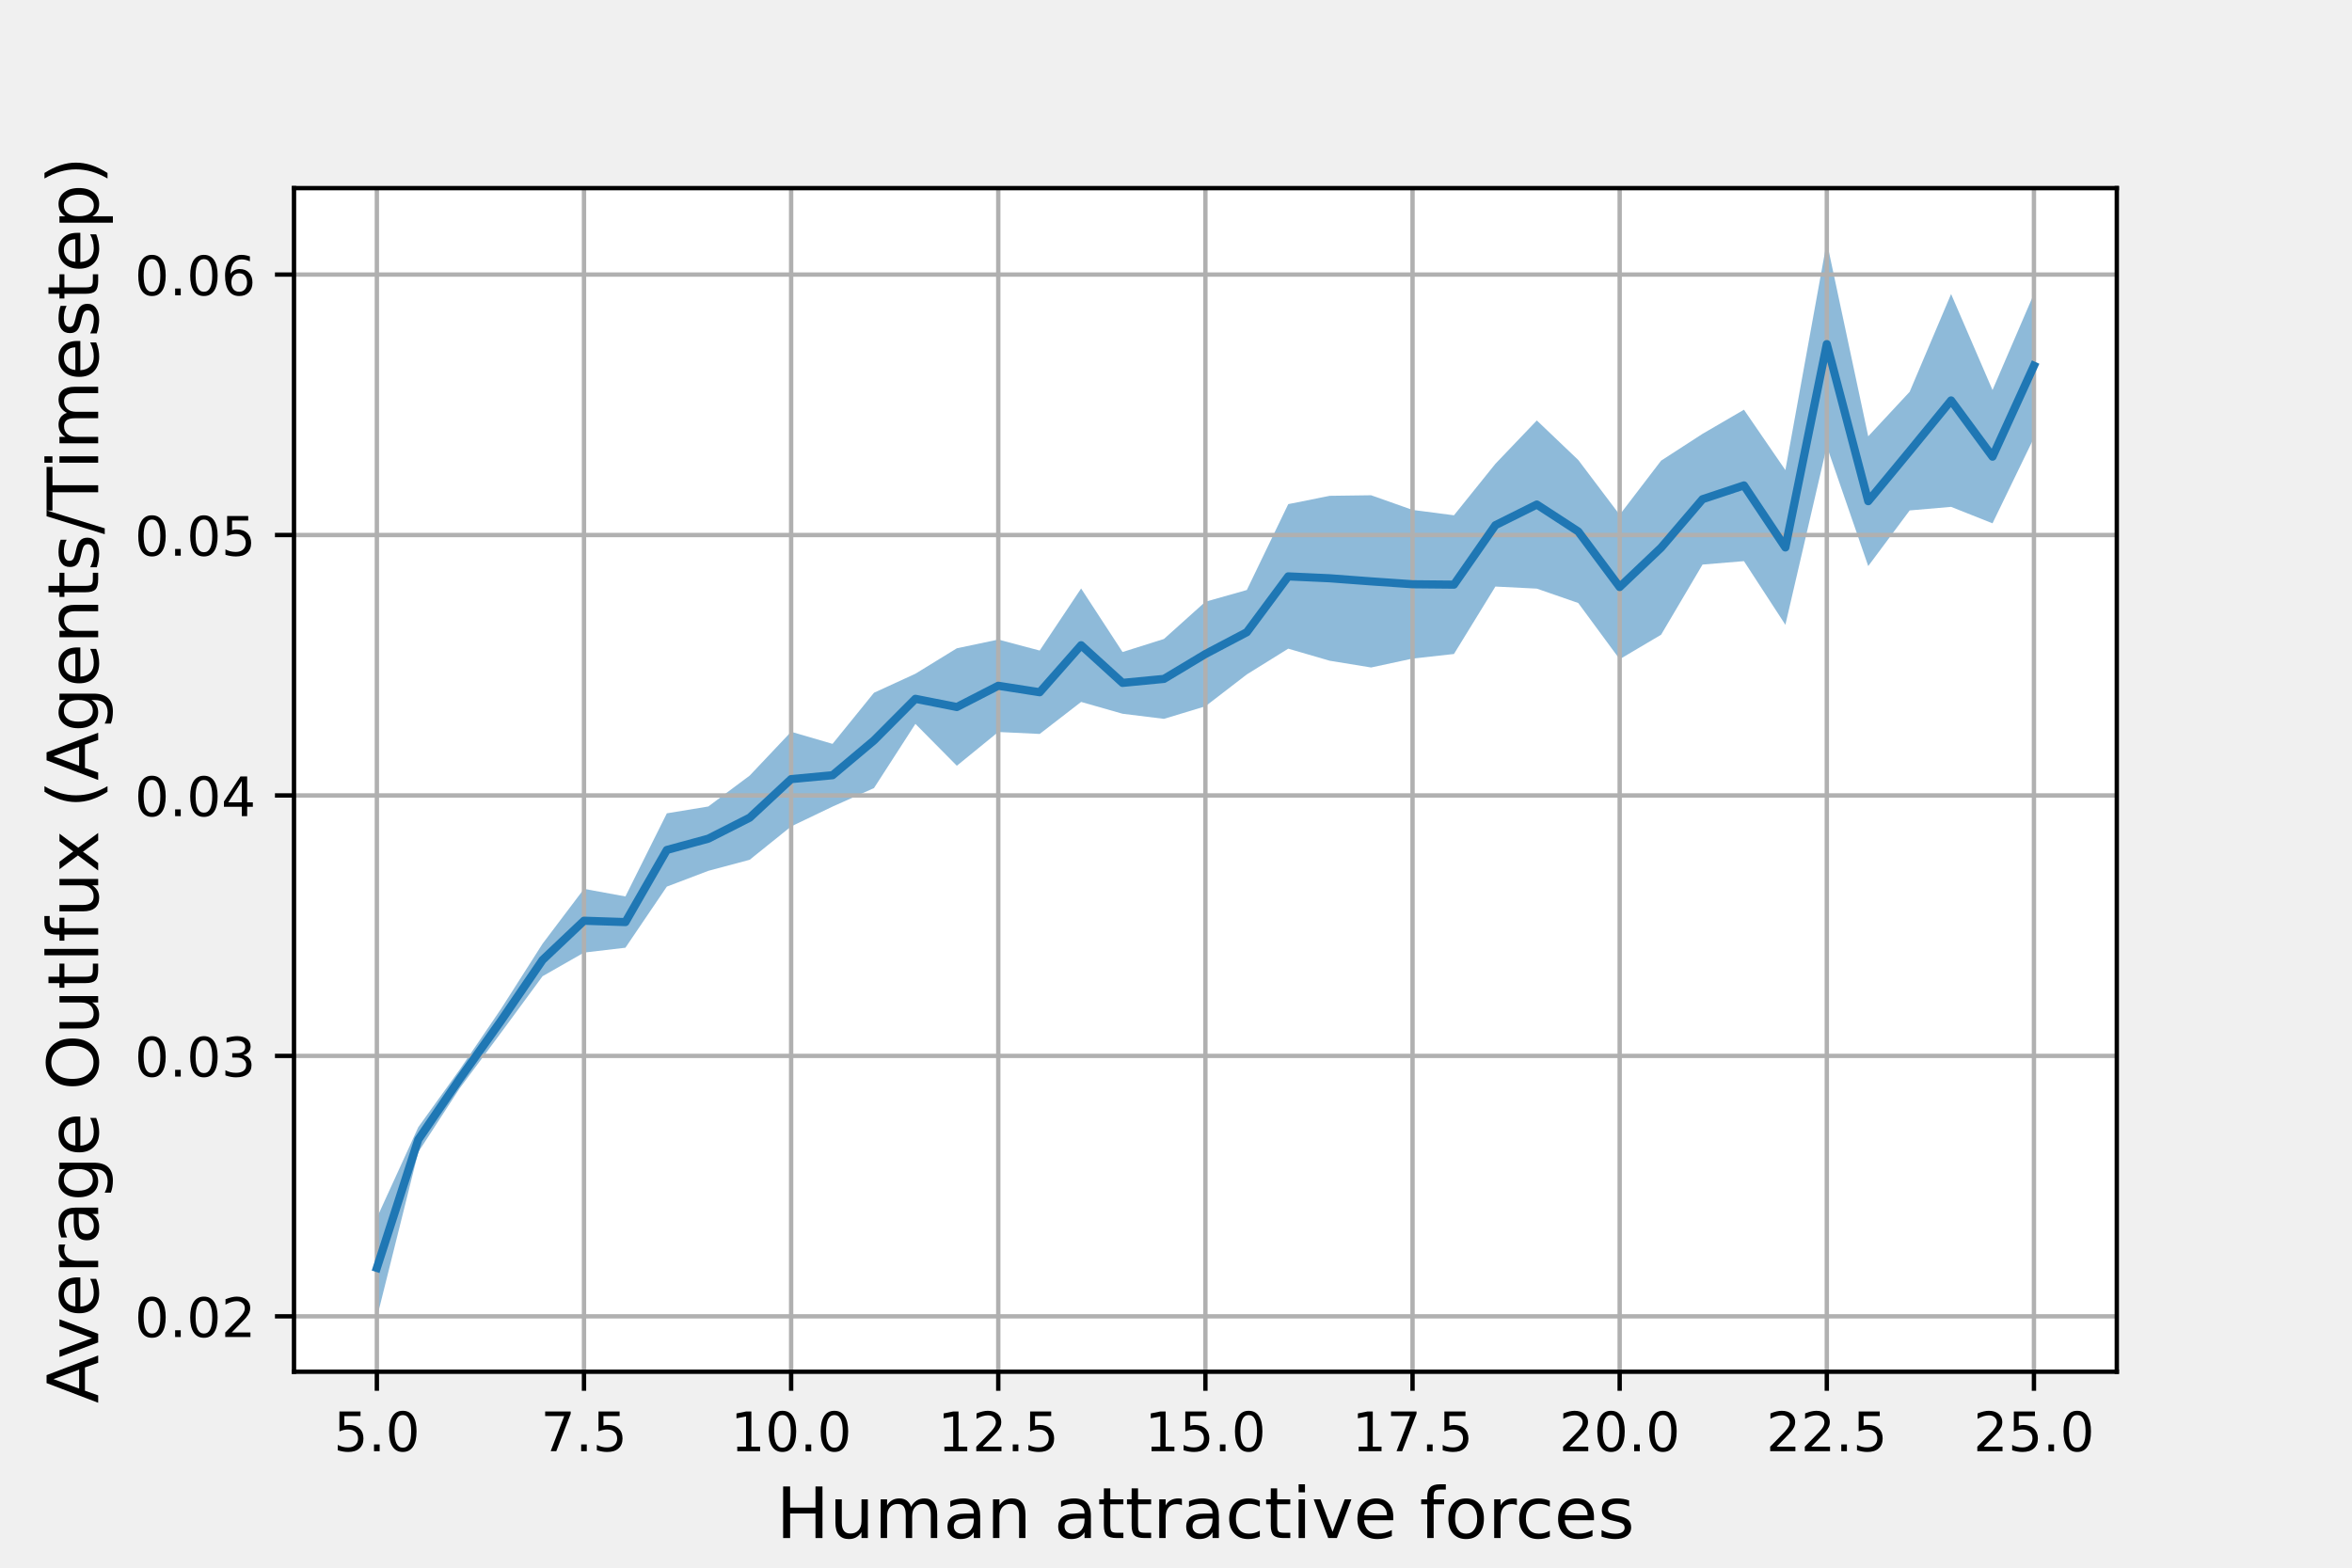
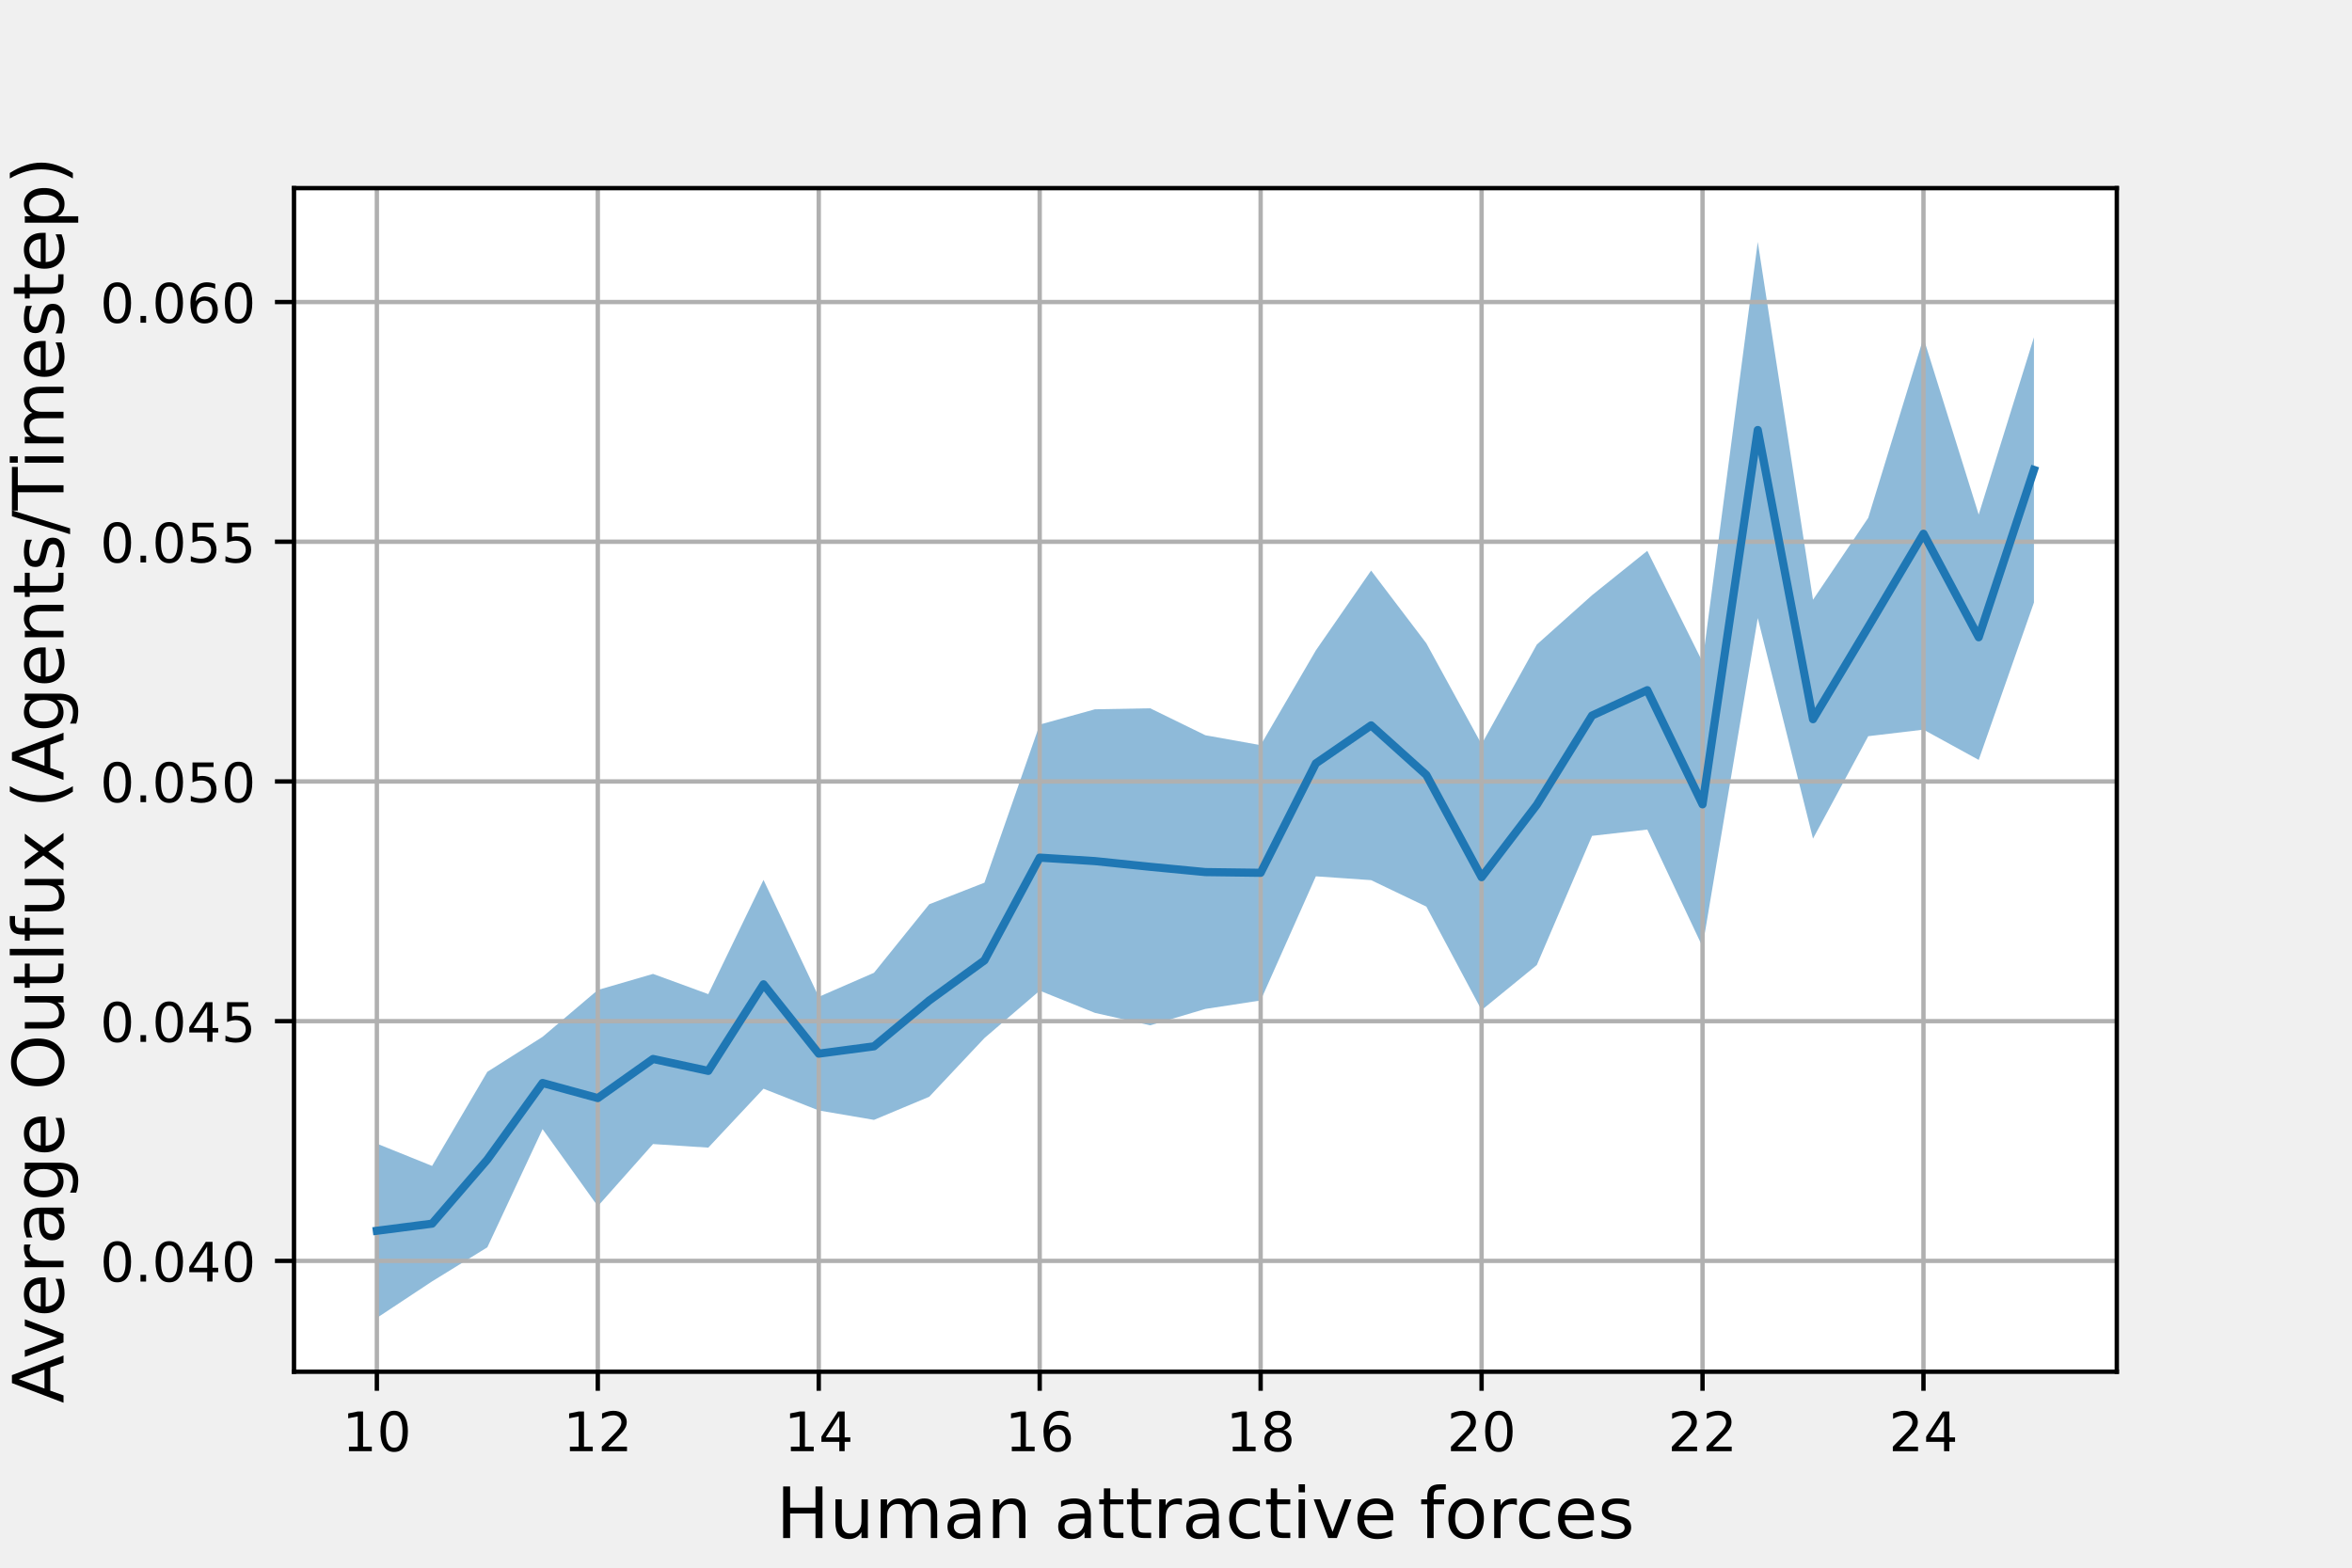
<svg xmlns="http://www.w3.org/2000/svg" xmlns:xlink="http://www.w3.org/1999/xlink" height="288pt" version="1.1" viewBox="0 0 432 288" width="432pt">
  <defs>
    <style type="text/css">*{stroke-linecap:butt;stroke-linejoin:round;}</style>
  </defs>
  <g id="figure_1">
    <g id="patch_1">
      <path d="M 0 288  L 432 288  L 432 0  L 0 0  z " style="fill:none;" />
    </g>
    <g id="axes_1">
      <g id="patch_2">
        <path d="M 54 252  L 388.8 252  L 388.8 34.56  L 54 34.56  z " style="fill:#ffffff;" />
      </g>
      <g id="PolyCollection_1">
-         <path clip-path="url(#p9056b96a3d)" d="M 69.218 223.74  L 69.218 242.116  L 76.827 211.644  L 84.436 199.929  L 92.045 189.692  L 99.655 179.342  L 107.264 174.999  L 114.873 174.107  L 122.482 162.879  L 130.091 159.985  L 137.7 157.948  L 145.309 151.826  L 152.918 148.179  L 160.527 144.78  L 168.136 132.985  L 175.745 140.677  L 183.355 134.473  L 190.964 134.833  L 198.573 128.952  L 206.182 131.122  L 213.791 132.061  L 221.4 129.754  L 229.009 123.896  L 236.618 119.167  L 244.227 121.383  L 251.836 122.625  L 259.445 120.988  L 267.055 120.144  L 274.664 107.756  L 282.273 108.137  L 289.882 110.777  L 297.491 121.107  L 305.1 116.607  L 312.709 103.717  L 320.318 103.087  L 327.927 114.783  L 335.536 81.983  L 343.145 103.993  L 350.755 93.771  L 358.364 93.116  L 365.973 96.138  L 373.582 80.43  L 373.582 53.965  L 373.582 53.965  L 365.973 71.654  L 358.364 54.017  L 350.755 71.977  L 343.145 80.155  L 335.536 44.444  L 327.927 86.361  L 320.318 75.27  L 312.709 79.699  L 305.1 84.625  L 297.491 94.576  L 289.882 84.5  L 282.273 77.241  L 274.664 85.206  L 267.055 94.665  L 259.445 93.676  L 251.836 90.984  L 244.227 91.087  L 236.618 92.612  L 229.009 108.39  L 221.4 110.544  L 213.791 117.382  L 206.182 119.782  L 198.573 108.113  L 190.964 119.511  L 183.355 117.493  L 175.745 119.097  L 168.136 123.773  L 160.527 127.266  L 152.918 136.656  L 145.309 134.432  L 137.7 142.482  L 130.091 148.162  L 122.482 149.416  L 114.873 164.685  L 107.264 163.295  L 99.655 173.369  L 92.045 185.308  L 84.436 196.495  L 76.827 207.071  L 69.218 223.74  z " style="fill:#1f77b4;fill-opacity:0.5;" />
+         <path clip-path="url(#p7b23c27301)" d="M 69.218 210.097  L 69.218 242.116  L 79.364 235.403  L 89.509 229.147  L 99.655 207.433  L 109.8 221.593  L 119.945 210.172  L 130.091 210.835  L 140.236 200.01  L 150.382 204.004  L 160.527 205.733  L 170.673 201.486  L 180.818 190.703  L 190.964 181.996  L 201.109 186.077  L 211.255 188.362  L 221.4 185.349  L 231.545 183.795  L 241.691 160.991  L 251.836 161.693  L 261.982 166.553  L 272.127 185.568  L 282.273 177.285  L 292.418 153.557  L 302.564 152.396  L 312.709 173.928  L 322.855 113.548  L 333 154.065  L 343.145 135.247  L 353.291 134.041  L 363.436 139.605  L 373.582 110.688  L 373.582 61.972  L 373.582 61.972  L 363.436 94.533  L 353.291 62.067  L 343.145 95.127  L 333 110.182  L 322.855 44.444  L 312.709 121.606  L 302.564 101.19  L 292.418 109.342  L 282.273 118.41  L 272.127 136.73  L 261.982 118.181  L 251.836 104.818  L 241.691 119.48  L 231.545 136.892  L 221.4 135.073  L 211.255 130.117  L 201.109 130.307  L 190.964 133.113  L 180.818 162.157  L 170.673 166.124  L 160.527 178.71  L 150.382 183.13  L 140.236 161.648  L 130.091 182.631  L 119.945 178.915  L 109.8 181.868  L 99.655 190.476  L 89.509 196.906  L 79.364 214.191  L 69.218 210.097  z " style="fill:#1f77b4;fill-opacity:0.5;" />
      </g>
      <g id="matplotlib.axis_1">
        <g id="xtick_1">
          <g id="line2d_1">
-             <path clip-path="url(#p9056b96a3d)" d="M 69.218 252  L 69.218 34.56  " style="fill:none;stroke:#b0b0b0;stroke-linecap:square;stroke-width:0.8;" />
+             <path clip-path="url(#p7b23c27301)" d="M 69.218 252  L 69.218 34.56  " style="fill:none;stroke:#b0b0b0;stroke-linecap:square;stroke-width:0.8;" />
          </g>
          <g id="line2d_2">
            <defs>
-               <path d="M 0 0  L 0 3.5  " id="m0b7653d4a2" style="stroke:#000000;stroke-width:0.8;" />
+               <path d="M 0 0  L 0 3.5  " id="m0fc2945476" style="stroke:#000000;stroke-width:0.8;" />
            </defs>
            <g>
-               <use style="stroke:#000000;stroke-width:0.8;" x="69.218" xlink:href="#m0b7653d4a2" y="252" />
+               <use style="stroke:#000000;stroke-width:0.8;" x="69.218" xlink:href="#m0fc2945476" y="252" />
            </g>
          </g>
          <g id="text_1">
-             <g transform="translate(61.26662 266.5984)scale(0.1 -0.1)">
-               <defs>
-                 <path d="M 691 4666  L 3169 4666  L 3169 4134  L 1269 4134  L 1269 2991  Q 1406 3038 1543 3061  Q 1681 3084 1819 3084  Q 2600 3084 3056 2656  Q 3513 2228 3513 1497  Q 3513 744 3044 326  Q 2575 -91 1722 -91  Q 1428 -91 1123 -41  Q 819 9 494 109  L 494 744  Q 775 591 1075 516  Q 1375 441 1709 441  Q 2250 441 2565 725  Q 2881 1009 2881 1497  Q 2881 1984 2565 2268  Q 2250 2553 1709 2553  Q 1456 2553 1204 2497  Q 953 2441 691 2322  L 691 4666  z " id="DejaVuSans-35" transform="scale(0.015625)" />
-                 <path d="M 684 794  L 1344 794  L 1344 0  L 684 0  L 684 794  z " id="DejaVuSans-2e" transform="scale(0.015625)" />
+             <g transform="translate(62.85568 266.5984)scale(0.1 -0.1)">
+               <defs>
+                 <path d="M 794 531  L 1825 531  L 1825 4091  L 703 3866  L 703 4441  L 1819 4666  L 2450 4666  L 2450 531  L 3481 531  L 3481 0  L 794 0  L 794 531  z " id="DejaVuSans-31" transform="scale(0.015625)" />
                <path d="M 2034 4250  Q 1547 4250 1301 3770  Q 1056 3291 1056 2328  Q 1056 1369 1301 889  Q 1547 409 2034 409  Q 2525 409 2770 889  Q 3016 1369 3016 2328  Q 3016 3291 2770 3770  Q 2525 4250 2034 4250  z M 2034 4750  Q 2819 4750 3233 4129  Q 3647 3509 3647 2328  Q 3647 1150 3233 529  Q 2819 -91 2034 -91  Q 1250 -91 836 529  Q 422 1150 422 2328  Q 422 3509 836 4129  Q 1250 4750 2034 4750  z " id="DejaVuSans-30" transform="scale(0.015625)" />
              </defs>
-               <use xlink:href="#DejaVuSans-35" />
-               <use x="63.623" xlink:href="#DejaVuSans-2e" />
-               <use x="95.41" xlink:href="#DejaVuSans-30" />
+               <use xlink:href="#DejaVuSans-31" />
+               <use x="63.623" xlink:href="#DejaVuSans-30" />
            </g>
          </g>
        </g>
        <g id="xtick_2">
          <g id="line2d_3">
-             <path clip-path="url(#p9056b96a3d)" d="M 107.264 252  L 107.264 34.56  " style="fill:none;stroke:#b0b0b0;stroke-linecap:square;stroke-width:0.8;" />
+             <path clip-path="url(#p7b23c27301)" d="M 109.8 252  L 109.8 34.56  " style="fill:none;stroke:#b0b0b0;stroke-linecap:square;stroke-width:0.8;" />
          </g>
          <g id="line2d_4">
            <g>
-               <use style="stroke:#000000;stroke-width:0.8;" x="107.264" xlink:href="#m0b7653d4a2" y="252" />
+               <use style="stroke:#000000;stroke-width:0.8;" x="109.8" xlink:href="#m0fc2945476" y="252" />
            </g>
          </g>
          <g id="text_2">
-             <g transform="translate(99.31207 266.5984)scale(0.1 -0.1)">
-               <defs>
-                 <path d="M 525 4666  L 3525 4666  L 3525 4397  L 1831 0  L 1172 0  L 2766 4134  L 525 4134  L 525 4666  z " id="DejaVuSans-37" transform="scale(0.015625)" />
-               </defs>
-               <use xlink:href="#DejaVuSans-37" />
-               <use x="63.623" xlink:href="#DejaVuSans-2e" />
-               <use x="95.41" xlink:href="#DejaVuSans-35" />
+             <g transform="translate(103.4375 266.5984)scale(0.1 -0.1)">
+               <defs>
+                 <path d="M 1228 531  L 3431 531  L 3431 0  L 469 0  L 469 531  Q 828 903 1448 1529  Q 2069 2156 2228 2338  Q 2531 2678 2651 2914  Q 2772 3150 2772 3378  Q 2772 3750 2511 3984  Q 2250 4219 1831 4219  Q 1534 4219 1204 4116  Q 875 4013 500 3803  L 500 4441  Q 881 4594 1212 4672  Q 1544 4750 1819 4750  Q 2544 4750 2975 4387  Q 3406 4025 3406 3419  Q 3406 3131 3298 2873  Q 3191 2616 2906 2266  Q 2828 2175 2409 1742  Q 1991 1309 1228 531  z " id="DejaVuSans-32" transform="scale(0.015625)" />
+               </defs>
+               <use xlink:href="#DejaVuSans-31" />
+               <use x="63.623" xlink:href="#DejaVuSans-32" />
            </g>
          </g>
        </g>
        <g id="xtick_3">
          <g id="line2d_5">
-             <path clip-path="url(#p9056b96a3d)" d="M 145.309 252  L 145.309 34.56  " style="fill:none;stroke:#b0b0b0;stroke-linecap:square;stroke-width:0.8;" />
+             <path clip-path="url(#p7b23c27301)" d="M 150.382 252  L 150.382 34.56  " style="fill:none;stroke:#b0b0b0;stroke-linecap:square;stroke-width:0.8;" />
          </g>
          <g id="line2d_6">
            <g>
-               <use style="stroke:#000000;stroke-width:0.8;" x="145.309" xlink:href="#m0b7653d4a2" y="252" />
+               <use style="stroke:#000000;stroke-width:0.8;" x="150.382" xlink:href="#m0fc2945476" y="252" />
            </g>
          </g>
          <g id="text_3">
-             <g transform="translate(134.1763 266.5984)scale(0.1 -0.1)">
-               <defs>
-                 <path d="M 794 531  L 1825 531  L 1825 4091  L 703 3866  L 703 4441  L 1819 4666  L 2450 4666  L 2450 531  L 3481 531  L 3481 0  L 794 0  L 794 531  z " id="DejaVuSans-31" transform="scale(0.015625)" />
-               </defs>
-               <use xlink:href="#DejaVuSans-31" />
-               <use x="63.623" xlink:href="#DejaVuSans-30" />
-               <use x="127.246" xlink:href="#DejaVuSans-2e" />
-               <use x="159.033" xlink:href="#DejaVuSans-30" />
+             <g transform="translate(144.0193 266.5984)scale(0.1 -0.1)">
+               <defs>
+                 <path d="M 2419 4116  L 825 1625  L 2419 1625  L 2419 4116  z M 2253 4666  L 3047 4666  L 3047 1625  L 3713 1625  L 3713 1100  L 3047 1100  L 3047 0  L 2419 0  L 2419 1100  L 313 1100  L 313 1709  L 2253 4666  z " id="DejaVuSans-34" transform="scale(0.015625)" />
+               </defs>
+               <use xlink:href="#DejaVuSans-31" />
+               <use x="63.623" xlink:href="#DejaVuSans-34" />
            </g>
          </g>
        </g>
        <g id="xtick_4">
          <g id="line2d_7">
-             <path clip-path="url(#p9056b96a3d)" d="M 183.355 252  L 183.355 34.56  " style="fill:none;stroke:#b0b0b0;stroke-linecap:square;stroke-width:0.8;" />
+             <path clip-path="url(#p7b23c27301)" d="M 190.964 252  L 190.964 34.56  " style="fill:none;stroke:#b0b0b0;stroke-linecap:square;stroke-width:0.8;" />
          </g>
          <g id="line2d_8">
            <g>
-               <use style="stroke:#000000;stroke-width:0.8;" x="183.355" xlink:href="#m0b7653d4a2" y="252" />
+               <use style="stroke:#000000;stroke-width:0.8;" x="190.964" xlink:href="#m0fc2945476" y="252" />
            </g>
          </g>
          <g id="text_4">
-             <g transform="translate(172.2217 266.5984)scale(0.1 -0.1)">
-               <defs>
-                 <path d="M 1228 531  L 3431 531  L 3431 0  L 469 0  L 469 531  Q 828 903 1448 1529  Q 2069 2156 2228 2338  Q 2531 2678 2651 2914  Q 2772 3150 2772 3378  Q 2772 3750 2511 3984  Q 2250 4219 1831 4219  Q 1534 4219 1204 4116  Q 875 4013 500 3803  L 500 4441  Q 881 4594 1212 4672  Q 1544 4750 1819 4750  Q 2544 4750 2975 4387  Q 3406 4025 3406 3419  Q 3406 3131 3298 2873  Q 3191 2616 2906 2266  Q 2828 2175 2409 1742  Q 1991 1309 1228 531  z " id="DejaVuSans-32" transform="scale(0.015625)" />
-               </defs>
-               <use xlink:href="#DejaVuSans-31" />
-               <use x="63.623" xlink:href="#DejaVuSans-32" />
-               <use x="127.246" xlink:href="#DejaVuSans-2e" />
-               <use x="159.033" xlink:href="#DejaVuSans-35" />
+             <g transform="translate(184.6011 266.5984)scale(0.1 -0.1)">
+               <defs>
+                 <path d="M 2113 2584  Q 1688 2584 1439 2293  Q 1191 2003 1191 1497  Q 1191 994 1439 701  Q 1688 409 2113 409  Q 2538 409 2786 701  Q 3034 994 3034 1497  Q 3034 2003 2786 2293  Q 2538 2584 2113 2584  z M 3366 4563  L 3366 3988  Q 3128 4100 2886 4159  Q 2644 4219 2406 4219  Q 1781 4219 1451 3797  Q 1122 3375 1075 2522  Q 1259 2794 1537 2939  Q 1816 3084 2150 3084  Q 2853 3084 3261 2657  Q 3669 2231 3669 1497  Q 3669 778 3244 343  Q 2819 -91 2113 -91  Q 1303 -91 875 529  Q 447 1150 447 2328  Q 447 3434 972 4092  Q 1497 4750 2381 4750  Q 2619 4750 2861 4703  Q 3103 4656 3366 4563  z " id="DejaVuSans-36" transform="scale(0.015625)" />
+               </defs>
+               <use xlink:href="#DejaVuSans-31" />
+               <use x="63.623" xlink:href="#DejaVuSans-36" />
            </g>
          </g>
        </g>
        <g id="xtick_5">
          <g id="line2d_9">
-             <path clip-path="url(#p9056b96a3d)" d="M 221.4 252  L 221.4 34.56  " style="fill:none;stroke:#b0b0b0;stroke-linecap:square;stroke-width:0.8;" />
+             <path clip-path="url(#p7b23c27301)" d="M 231.545 252  L 231.545 34.56  " style="fill:none;stroke:#b0b0b0;stroke-linecap:square;stroke-width:0.8;" />
          </g>
          <g id="line2d_10">
            <g>
-               <use style="stroke:#000000;stroke-width:0.8;" x="221.4" xlink:href="#m0b7653d4a2" y="252" />
+               <use style="stroke:#000000;stroke-width:0.8;" x="231.545" xlink:href="#m0fc2945476" y="252" />
            </g>
          </g>
          <g id="text_5">
-             <g transform="translate(210.2672 266.5984)scale(0.1 -0.1)">
-               <use xlink:href="#DejaVuSans-31" />
-               <use x="63.623" xlink:href="#DejaVuSans-35" />
-               <use x="127.246" xlink:href="#DejaVuSans-2e" />
-               <use x="159.033" xlink:href="#DejaVuSans-30" />
+             <g transform="translate(225.183 266.5984)scale(0.1 -0.1)">
+               <defs>
+                 <path d="M 2034 2216  Q 1584 2216 1326 1975  Q 1069 1734 1069 1313  Q 1069 891 1326 650  Q 1584 409 2034 409  Q 2484 409 2743 651  Q 3003 894 3003 1313  Q 3003 1734 2745 1975  Q 2488 2216 2034 2216  z M 1403 2484  Q 997 2584 770 2862  Q 544 3141 544 3541  Q 544 4100 942 4425  Q 1341 4750 2034 4750  Q 2731 4750 3128 4425  Q 3525 4100 3525 3541  Q 3525 3141 3298 2862  Q 3072 2584 2669 2484  Q 3125 2378 3379 2068  Q 3634 1759 3634 1313  Q 3634 634 3220 271  Q 2806 -91 2034 -91  Q 1263 -91 848 271  Q 434 634 434 1313  Q 434 1759 690 2068  Q 947 2378 1403 2484  z M 1172 3481  Q 1172 3119 1398 2916  Q 1625 2713 2034 2713  Q 2441 2713 2670 2916  Q 2900 3119 2900 3481  Q 2900 3844 2670 4047  Q 2441 4250 2034 4250  Q 1625 4250 1398 4047  Q 1172 3844 1172 3481  z " id="DejaVuSans-38" transform="scale(0.015625)" />
+               </defs>
+               <use xlink:href="#DejaVuSans-31" />
+               <use x="63.623" xlink:href="#DejaVuSans-38" />
            </g>
          </g>
        </g>
        <g id="xtick_6">
          <g id="line2d_11">
-             <path clip-path="url(#p9056b96a3d)" d="M 259.445 252  L 259.445 34.56  " style="fill:none;stroke:#b0b0b0;stroke-linecap:square;stroke-width:0.8;" />
+             <path clip-path="url(#p7b23c27301)" d="M 272.127 252  L 272.127 34.56  " style="fill:none;stroke:#b0b0b0;stroke-linecap:square;stroke-width:0.8;" />
          </g>
          <g id="line2d_12">
            <g>
-               <use style="stroke:#000000;stroke-width:0.8;" x="259.445" xlink:href="#m0b7653d4a2" y="252" />
+               <use style="stroke:#000000;stroke-width:0.8;" x="272.127" xlink:href="#m0fc2945476" y="252" />
            </g>
          </g>
          <g id="text_6">
-             <g transform="translate(248.3126 266.5984)scale(0.1 -0.1)">
-               <use xlink:href="#DejaVuSans-31" />
-               <use x="63.623" xlink:href="#DejaVuSans-37" />
-               <use x="127.246" xlink:href="#DejaVuSans-2e" />
-               <use x="159.033" xlink:href="#DejaVuSans-35" />
+             <g transform="translate(265.7648 266.5984)scale(0.1 -0.1)">
+               <use xlink:href="#DejaVuSans-32" />
+               <use x="63.623" xlink:href="#DejaVuSans-30" />
            </g>
          </g>
        </g>
        <g id="xtick_7">
          <g id="line2d_13">
-             <path clip-path="url(#p9056b96a3d)" d="M 297.491 252  L 297.491 34.56  " style="fill:none;stroke:#b0b0b0;stroke-linecap:square;stroke-width:0.8;" />
+             <path clip-path="url(#p7b23c27301)" d="M 312.709 252  L 312.709 34.56  " style="fill:none;stroke:#b0b0b0;stroke-linecap:square;stroke-width:0.8;" />
          </g>
          <g id="line2d_14">
            <g>
-               <use style="stroke:#000000;stroke-width:0.8;" x="297.491" xlink:href="#m0b7653d4a2" y="252" />
+               <use style="stroke:#000000;stroke-width:0.8;" x="312.709" xlink:href="#m0fc2945476" y="252" />
            </g>
          </g>
          <g id="text_7">
-             <g transform="translate(286.3581 266.5984)scale(0.1 -0.1)">
+             <g transform="translate(306.3466 266.5984)scale(0.1 -0.1)">
              <use xlink:href="#DejaVuSans-32" />
-               <use x="63.623" xlink:href="#DejaVuSans-30" />
-               <use x="127.246" xlink:href="#DejaVuSans-2e" />
-               <use x="159.033" xlink:href="#DejaVuSans-30" />
+               <use x="63.623" xlink:href="#DejaVuSans-32" />
            </g>
          </g>
        </g>
        <g id="xtick_8">
          <g id="line2d_15">
-             <path clip-path="url(#p9056b96a3d)" d="M 335.536 252  L 335.536 34.56  " style="fill:none;stroke:#b0b0b0;stroke-linecap:square;stroke-width:0.8;" />
+             <path clip-path="url(#p7b23c27301)" d="M 353.291 252  L 353.291 34.56  " style="fill:none;stroke:#b0b0b0;stroke-linecap:square;stroke-width:0.8;" />
          </g>
          <g id="line2d_16">
            <g>
-               <use style="stroke:#000000;stroke-width:0.8;" x="335.536" xlink:href="#m0b7653d4a2" y="252" />
+               <use style="stroke:#000000;stroke-width:0.8;" x="353.291" xlink:href="#m0fc2945476" y="252" />
            </g>
          </g>
          <g id="text_8">
-             <g transform="translate(324.4036 266.5984)scale(0.1 -0.1)">
+             <g transform="translate(346.9284 266.5984)scale(0.1 -0.1)">
              <use xlink:href="#DejaVuSans-32" />
-               <use x="63.623" xlink:href="#DejaVuSans-32" />
-               <use x="127.246" xlink:href="#DejaVuSans-2e" />
-               <use x="159.033" xlink:href="#DejaVuSans-35" />
-             </g>
-           </g>
-         </g>
-         <g id="xtick_9">
-           <g id="line2d_17">
-             <path clip-path="url(#p9056b96a3d)" d="M 373.582 252  L 373.582 34.56  " style="fill:none;stroke:#b0b0b0;stroke-linecap:square;stroke-width:0.8;" />
-           </g>
-           <g id="line2d_18">
-             <g>
-               <use style="stroke:#000000;stroke-width:0.8;" x="373.582" xlink:href="#m0b7653d4a2" y="252" />
-             </g>
-           </g>
-           <g id="text_9">
-             <g transform="translate(362.449 266.5984)scale(0.1 -0.1)">
-               <use xlink:href="#DejaVuSans-32" />
-               <use x="63.623" xlink:href="#DejaVuSans-35" />
-               <use x="127.246" xlink:href="#DejaVuSans-2e" />
-               <use x="159.033" xlink:href="#DejaVuSans-30" />
-             </g>
-           </g>
-         </g>
-         <g id="text_10">
+               <use x="63.623" xlink:href="#DejaVuSans-34" />
+             </g>
+           </g>
+         </g>
+         <g id="text_9">
          <g transform="translate(142.5662 282.5561)scale(0.13 -0.13)">
            <defs>
              <path d="M 628 4666  L 1259 4666  L 1259 2753  L 3553 2753  L 3553 4666  L 4184 4666  L 4184 0  L 3553 0  L 3553 2222  L 1259 2222  L 1259 0  L 628 0  L 628 4666  z " id="DejaVuSans-48" transform="scale(0.015625)" />
              <path d="M 544 1381  L 544 3500  L 1119 3500  L 1119 1403  Q 1119 906 1312 657  Q 1506 409 1894 409  Q 2359 409 2629 706  Q 2900 1003 2900 1516  L 2900 3500  L 3475 3500  L 3475 0  L 2900 0  L 2900 538  Q 2691 219 2414 64  Q 2138 -91 1772 -91  Q 1169 -91 856 284  Q 544 659 544 1381  z M 1991 3584  L 1991 3584  z " id="DejaVuSans-75" transform="scale(0.015625)" />
              <path d="M 3328 2828  Q 3544 3216 3844 3400  Q 4144 3584 4550 3584  Q 5097 3584 5394 3201  Q 5691 2819 5691 2113  L 5691 0  L 5113 0  L 5113 2094  Q 5113 2597 4934 2840  Q 4756 3084 4391 3084  Q 3944 3084 3684 2787  Q 3425 2491 3425 1978  L 3425 0  L 2847 0  L 2847 2094  Q 2847 2600 2669 2842  Q 2491 3084 2119 3084  Q 1678 3084 1418 2786  Q 1159 2488 1159 1978  L 1159 0  L 581 0  L 581 3500  L 1159 3500  L 1159 2956  Q 1356 3278 1631 3431  Q 1906 3584 2284 3584  Q 2666 3584 2933 3390  Q 3200 3197 3328 2828  z " id="DejaVuSans-6d" transform="scale(0.015625)" />
              <path d="M 2194 1759  Q 1497 1759 1228 1600  Q 959 1441 959 1056  Q 959 750 1161 570  Q 1363 391 1709 391  Q 2188 391 2477 730  Q 2766 1069 2766 1631  L 2766 1759  L 2194 1759  z M 3341 1997  L 3341 0  L 2766 0  L 2766 531  Q 2569 213 2275 61  Q 1981 -91 1556 -91  Q 1019 -91 701 211  Q 384 513 384 1019  Q 384 1609 779 1909  Q 1175 2209 1959 2209  L 2766 2209  L 2766 2266  Q 2766 2663 2505 2880  Q 2244 3097 1772 3097  Q 1472 3097 1187 3025  Q 903 2953 641 2809  L 641 3341  Q 956 3463 1253 3523  Q 1550 3584 1831 3584  Q 2591 3584 2966 3190  Q 3341 2797 3341 1997  z " id="DejaVuSans-61" transform="scale(0.015625)" />
              <path d="M 3513 2113  L 3513 0  L 2938 0  L 2938 2094  Q 2938 2591 2744 2837  Q 2550 3084 2163 3084  Q 1697 3084 1428 2787  Q 1159 2491 1159 1978  L 1159 0  L 581 0  L 581 3500  L 1159 3500  L 1159 2956  Q 1366 3272 1645 3428  Q 1925 3584 2291 3584  Q 2894 3584 3203 3211  Q 3513 2838 3513 2113  z " id="DejaVuSans-6e" transform="scale(0.015625)" />
              <path id="DejaVuSans-20" transform="scale(0.015625)" />
              <path d="M 1172 4494  L 1172 3500  L 2356 3500  L 2356 3053  L 1172 3053  L 1172 1153  Q 1172 725 1289 603  Q 1406 481 1766 481  L 2356 481  L 2356 0  L 1766 0  Q 1100 0 847 248  Q 594 497 594 1153  L 594 3053  L 172 3053  L 172 3500  L 594 3500  L 594 4494  L 1172 4494  z " id="DejaVuSans-74" transform="scale(0.015625)" />
              <path d="M 2631 2963  Q 2534 3019 2420 3045  Q 2306 3072 2169 3072  Q 1681 3072 1420 2755  Q 1159 2438 1159 1844  L 1159 0  L 581 0  L 581 3500  L 1159 3500  L 1159 2956  Q 1341 3275 1631 3429  Q 1922 3584 2338 3584  Q 2397 3584 2469 3576  Q 2541 3569 2628 3553  L 2631 2963  z " id="DejaVuSans-72" transform="scale(0.015625)" />
              <path d="M 3122 3366  L 3122 2828  Q 2878 2963 2633 3030  Q 2388 3097 2138 3097  Q 1578 3097 1268 2742  Q 959 2388 959 1747  Q 959 1106 1268 751  Q 1578 397 2138 397  Q 2388 397 2633 464  Q 2878 531 3122 666  L 3122 134  Q 2881 22 2623 -34  Q 2366 -91 2075 -91  Q 1284 -91 818 406  Q 353 903 353 1747  Q 353 2603 823 3093  Q 1294 3584 2113 3584  Q 2378 3584 2631 3529  Q 2884 3475 3122 3366  z " id="DejaVuSans-63" transform="scale(0.015625)" />
              <path d="M 603 3500  L 1178 3500  L 1178 0  L 603 0  L 603 3500  z M 603 4863  L 1178 4863  L 1178 4134  L 603 4134  L 603 4863  z " id="DejaVuSans-69" transform="scale(0.015625)" />
              <path d="M 191 3500  L 800 3500  L 1894 563  L 2988 3500  L 3597 3500  L 2284 0  L 1503 0  L 191 3500  z " id="DejaVuSans-76" transform="scale(0.015625)" />
              <path d="M 3597 1894  L 3597 1613  L 953 1613  Q 991 1019 1311 708  Q 1631 397 2203 397  Q 2534 397 2845 478  Q 3156 559 3463 722  L 3463 178  Q 3153 47 2828 -22  Q 2503 -91 2169 -91  Q 1331 -91 842 396  Q 353 884 353 1716  Q 353 2575 817 3079  Q 1281 3584 2069 3584  Q 2775 3584 3186 3129  Q 3597 2675 3597 1894  z M 3022 2063  Q 3016 2534 2758 2815  Q 2500 3097 2075 3097  Q 1594 3097 1305 2825  Q 1016 2553 972 2059  L 3022 2063  z " id="DejaVuSans-65" transform="scale(0.015625)" />
              <path d="M 2375 4863  L 2375 4384  L 1825 4384  Q 1516 4384 1395 4259  Q 1275 4134 1275 3809  L 1275 3500  L 2222 3500  L 2222 3053  L 1275 3053  L 1275 0  L 697 0  L 697 3053  L 147 3053  L 147 3500  L 697 3500  L 697 3744  Q 697 4328 969 4595  Q 1241 4863 1831 4863  L 2375 4863  z " id="DejaVuSans-66" transform="scale(0.015625)" />
              <path d="M 1959 3097  Q 1497 3097 1228 2736  Q 959 2375 959 1747  Q 959 1119 1226 758  Q 1494 397 1959 397  Q 2419 397 2687 759  Q 2956 1122 2956 1747  Q 2956 2369 2687 2733  Q 2419 3097 1959 3097  z M 1959 3584  Q 2709 3584 3137 3096  Q 3566 2609 3566 1747  Q 3566 888 3137 398  Q 2709 -91 1959 -91  Q 1206 -91 779 398  Q 353 888 353 1747  Q 353 2609 779 3096  Q 1206 3584 1959 3584  z " id="DejaVuSans-6f" transform="scale(0.015625)" />
              <path d="M 2834 3397  L 2834 2853  Q 2591 2978 2328 3040  Q 2066 3103 1784 3103  Q 1356 3103 1142 2972  Q 928 2841 928 2578  Q 928 2378 1081 2264  Q 1234 2150 1697 2047  L 1894 2003  Q 2506 1872 2764 1633  Q 3022 1394 3022 966  Q 3022 478 2636 193  Q 2250 -91 1575 -91  Q 1294 -91 989 -36  Q 684 19 347 128  L 347 722  Q 666 556 975 473  Q 1284 391 1588 391  Q 1994 391 2212 530  Q 2431 669 2431 922  Q 2431 1156 2273 1281  Q 2116 1406 1581 1522  L 1381 1569  Q 847 1681 609 1914  Q 372 2147 372 2553  Q 372 3047 722 3315  Q 1072 3584 1716 3584  Q 2034 3584 2315 3537  Q 2597 3491 2834 3397  z " id="DejaVuSans-73" transform="scale(0.015625)" />
            </defs>
            <use xlink:href="#DejaVuSans-48" />
            <use x="75.195" xlink:href="#DejaVuSans-75" />
            <use x="138.574" xlink:href="#DejaVuSans-6d" />
            <use x="235.986" xlink:href="#DejaVuSans-61" />
            <use x="297.266" xlink:href="#DejaVuSans-6e" />
            <use x="360.645" xlink:href="#DejaVuSans-20" />
            <use x="392.432" xlink:href="#DejaVuSans-61" />
            <use x="453.711" xlink:href="#DejaVuSans-74" />
            <use x="492.92" xlink:href="#DejaVuSans-74" />
            <use x="532.129" xlink:href="#DejaVuSans-72" />
            <use x="573.242" xlink:href="#DejaVuSans-61" />
            <use x="634.521" xlink:href="#DejaVuSans-63" />
            <use x="689.502" xlink:href="#DejaVuSans-74" />
            <use x="728.711" xlink:href="#DejaVuSans-69" />
            <use x="756.494" xlink:href="#DejaVuSans-76" />
            <use x="815.674" xlink:href="#DejaVuSans-65" />
            <use x="877.197" xlink:href="#DejaVuSans-20" />
            <use x="908.984" xlink:href="#DejaVuSans-66" />
            <use x="944.189" xlink:href="#DejaVuSans-6f" />
            <use x="1005.371" xlink:href="#DejaVuSans-72" />
            <use x="1044.234" xlink:href="#DejaVuSans-63" />
            <use x="1099.215" xlink:href="#DejaVuSans-65" />
            <use x="1160.738" xlink:href="#DejaVuSans-73" />
          </g>
        </g>
      </g>
      <g id="matplotlib.axis_2">
        <g id="ytick_1">
+           <g id="line2d_17">
+             <path clip-path="url(#p7b23c27301)" d="M 54 231.637  L 388.8 231.637  " style="fill:none;stroke:#b0b0b0;stroke-linecap:square;stroke-width:0.8;" />
+           </g>
+           <g id="line2d_18">
+             <defs>
+               <path d="M 0 0  L -3.5 0  " id="m6a36e9c31c" style="stroke:#000000;stroke-width:0.8;" />
+             </defs>
+             <g>
+               <use style="stroke:#000000;stroke-width:0.8;" x="54" xlink:href="#m6a36e9c31c" y="231.637" />
+             </g>
+           </g>
+           <g id="text_10">
+             <g transform="translate(18.37187 235.4364)scale(0.1 -0.1)">
+               <defs>
+                 <path d="M 684 794  L 1344 794  L 1344 0  L 684 0  L 684 794  z " id="DejaVuSans-2e" transform="scale(0.015625)" />
+               </defs>
+               <use xlink:href="#DejaVuSans-30" />
+               <use x="63.623" xlink:href="#DejaVuSans-2e" />
+               <use x="95.41" xlink:href="#DejaVuSans-30" />
+               <use x="159.033" xlink:href="#DejaVuSans-34" />
+               <use x="222.656" xlink:href="#DejaVuSans-30" />
+             </g>
+           </g>
+         </g>
+         <g id="ytick_2">
          <g id="line2d_19">
-             <path clip-path="url(#p9056b96a3d)" d="M 54 241.824  L 388.8 241.824  " style="fill:none;stroke:#b0b0b0;stroke-linecap:square;stroke-width:0.8;" />
+             <path clip-path="url(#p7b23c27301)" d="M 54 187.599  L 388.8 187.599  " style="fill:none;stroke:#b0b0b0;stroke-linecap:square;stroke-width:0.8;" />
          </g>
          <g id="line2d_20">
-             <defs>
-               <path d="M 0 0  L -3.5 0  " id="m52a2008f0f" style="stroke:#000000;stroke-width:0.8;" />
-             </defs>
-             <g>
-               <use style="stroke:#000000;stroke-width:0.8;" x="54" xlink:href="#m52a2008f0f" y="241.824" />
+             <g>
+               <use style="stroke:#000000;stroke-width:0.8;" x="54" xlink:href="#m6a36e9c31c" y="187.599" />
            </g>
          </g>
          <g id="text_11">
-             <g transform="translate(24.73438 245.6233)scale(0.1 -0.1)">
-               <use xlink:href="#DejaVuSans-30" />
-               <use x="63.623" xlink:href="#DejaVuSans-2e" />
-               <use x="95.41" xlink:href="#DejaVuSans-30" />
-               <use x="159.033" xlink:href="#DejaVuSans-32" />
-             </g>
-           </g>
-         </g>
-         <g id="ytick_2">
+             <g transform="translate(18.37187 191.3987)scale(0.1 -0.1)">
+               <defs>
+                 <path d="M 691 4666  L 3169 4666  L 3169 4134  L 1269 4134  L 1269 2991  Q 1406 3038 1543 3061  Q 1681 3084 1819 3084  Q 2600 3084 3056 2656  Q 3513 2228 3513 1497  Q 3513 744 3044 326  Q 2575 -91 1722 -91  Q 1428 -91 1123 -41  Q 819 9 494 109  L 494 744  Q 775 591 1075 516  Q 1375 441 1709 441  Q 2250 441 2565 725  Q 2881 1009 2881 1497  Q 2881 1984 2565 2268  Q 2250 2553 1709 2553  Q 1456 2553 1204 2497  Q 953 2441 691 2322  L 691 4666  z " id="DejaVuSans-35" transform="scale(0.015625)" />
+               </defs>
+               <use xlink:href="#DejaVuSans-30" />
+               <use x="63.623" xlink:href="#DejaVuSans-2e" />
+               <use x="95.41" xlink:href="#DejaVuSans-30" />
+               <use x="159.033" xlink:href="#DejaVuSans-34" />
+               <use x="222.656" xlink:href="#DejaVuSans-35" />
+             </g>
+           </g>
+         </g>
+         <g id="ytick_3">
          <g id="line2d_21">
-             <path clip-path="url(#p9056b96a3d)" d="M 54 193.979  L 388.8 193.979  " style="fill:none;stroke:#b0b0b0;stroke-linecap:square;stroke-width:0.8;" />
+             <path clip-path="url(#p7b23c27301)" d="M 54 143.562  L 388.8 143.562  " style="fill:none;stroke:#b0b0b0;stroke-linecap:square;stroke-width:0.8;" />
          </g>
          <g id="line2d_22">
            <g>
-               <use style="stroke:#000000;stroke-width:0.8;" x="54" xlink:href="#m52a2008f0f" y="193.979" />
+               <use style="stroke:#000000;stroke-width:0.8;" x="54" xlink:href="#m6a36e9c31c" y="143.562" />
            </g>
          </g>
          <g id="text_12">
-             <g transform="translate(24.73438 197.7778)scale(0.1 -0.1)">
-               <defs>
-                 <path d="M 2597 2516  Q 3050 2419 3304 2112  Q 3559 1806 3559 1356  Q 3559 666 3084 287  Q 2609 -91 1734 -91  Q 1441 -91 1130 -33  Q 819 25 488 141  L 488 750  Q 750 597 1062 519  Q 1375 441 1716 441  Q 2309 441 2620 675  Q 2931 909 2931 1356  Q 2931 1769 2642 2001  Q 2353 2234 1838 2234  L 1294 2234  L 1294 2753  L 1863 2753  Q 2328 2753 2575 2939  Q 2822 3125 2822 3475  Q 2822 3834 2567 4026  Q 2313 4219 1838 4219  Q 1578 4219 1281 4162  Q 984 4106 628 3988  L 628 4550  Q 988 4650 1302 4700  Q 1616 4750 1894 4750  Q 2613 4750 3031 4423  Q 3450 4097 3450 3541  Q 3450 3153 3228 2886  Q 3006 2619 2597 2516  z " id="DejaVuSans-33" transform="scale(0.015625)" />
-               </defs>
-               <use xlink:href="#DejaVuSans-30" />
-               <use x="63.623" xlink:href="#DejaVuSans-2e" />
-               <use x="95.41" xlink:href="#DejaVuSans-30" />
-               <use x="159.033" xlink:href="#DejaVuSans-33" />
-             </g>
-           </g>
-         </g>
-         <g id="ytick_3">
+             <g transform="translate(18.37187 147.3609)scale(0.1 -0.1)">
+               <use xlink:href="#DejaVuSans-30" />
+               <use x="63.623" xlink:href="#DejaVuSans-2e" />
+               <use x="95.41" xlink:href="#DejaVuSans-30" />
+               <use x="159.033" xlink:href="#DejaVuSans-35" />
+               <use x="222.656" xlink:href="#DejaVuSans-30" />
+             </g>
+           </g>
+         </g>
+         <g id="ytick_4">
          <g id="line2d_23">
-             <path clip-path="url(#p9056b96a3d)" d="M 54 146.133  L 388.8 146.133  " style="fill:none;stroke:#b0b0b0;stroke-linecap:square;stroke-width:0.8;" />
+             <path clip-path="url(#p7b23c27301)" d="M 54 99.524  L 388.8 99.524  " style="fill:none;stroke:#b0b0b0;stroke-linecap:square;stroke-width:0.8;" />
          </g>
          <g id="line2d_24">
            <g>
-               <use style="stroke:#000000;stroke-width:0.8;" x="54" xlink:href="#m52a2008f0f" y="146.133" />
+               <use style="stroke:#000000;stroke-width:0.8;" x="54" xlink:href="#m6a36e9c31c" y="99.524" />
            </g>
          </g>
          <g id="text_13">
-             <g transform="translate(24.73438 149.9324)scale(0.1 -0.1)">
-               <defs>
-                 <path d="M 2419 4116  L 825 1625  L 2419 1625  L 2419 4116  z M 2253 4666  L 3047 4666  L 3047 1625  L 3713 1625  L 3713 1100  L 3047 1100  L 3047 0  L 2419 0  L 2419 1100  L 313 1100  L 313 1709  L 2253 4666  z " id="DejaVuSans-34" transform="scale(0.015625)" />
-               </defs>
-               <use xlink:href="#DejaVuSans-30" />
-               <use x="63.623" xlink:href="#DejaVuSans-2e" />
-               <use x="95.41" xlink:href="#DejaVuSans-30" />
-               <use x="159.033" xlink:href="#DejaVuSans-34" />
-             </g>
-           </g>
-         </g>
-         <g id="ytick_4">
+             <g transform="translate(18.37187 103.3232)scale(0.1 -0.1)">
+               <use xlink:href="#DejaVuSans-30" />
+               <use x="63.623" xlink:href="#DejaVuSans-2e" />
+               <use x="95.41" xlink:href="#DejaVuSans-30" />
+               <use x="159.033" xlink:href="#DejaVuSans-35" />
+               <use x="222.656" xlink:href="#DejaVuSans-35" />
+             </g>
+           </g>
+         </g>
+         <g id="ytick_5">
          <g id="line2d_25">
-             <path clip-path="url(#p9056b96a3d)" d="M 54 98.288  L 388.8 98.288  " style="fill:none;stroke:#b0b0b0;stroke-linecap:square;stroke-width:0.8;" />
+             <path clip-path="url(#p7b23c27301)" d="M 54 55.486  L 388.8 55.486  " style="fill:none;stroke:#b0b0b0;stroke-linecap:square;stroke-width:0.8;" />
          </g>
          <g id="line2d_26">
            <g>
-               <use style="stroke:#000000;stroke-width:0.8;" x="54" xlink:href="#m52a2008f0f" y="98.288" />
+               <use style="stroke:#000000;stroke-width:0.8;" x="54" xlink:href="#m6a36e9c31c" y="55.486" />
            </g>
          </g>
          <g id="text_14">
-             <g transform="translate(24.73438 102.087)scale(0.1 -0.1)">
-               <use xlink:href="#DejaVuSans-30" />
-               <use x="63.623" xlink:href="#DejaVuSans-2e" />
-               <use x="95.41" xlink:href="#DejaVuSans-30" />
-               <use x="159.033" xlink:href="#DejaVuSans-35" />
-             </g>
-           </g>
-         </g>
-         <g id="ytick_5">
-           <g id="line2d_27">
-             <path clip-path="url(#p9056b96a3d)" d="M 54 50.442  L 388.8 50.442  " style="fill:none;stroke:#b0b0b0;stroke-linecap:square;stroke-width:0.8;" />
-           </g>
-           <g id="line2d_28">
-             <g>
-               <use style="stroke:#000000;stroke-width:0.8;" x="54" xlink:href="#m52a2008f0f" y="50.442" />
-             </g>
-           </g>
-           <g id="text_15">
-             <g transform="translate(24.73438 54.24157)scale(0.1 -0.1)">
-               <defs>
-                 <path d="M 2113 2584  Q 1688 2584 1439 2293  Q 1191 2003 1191 1497  Q 1191 994 1439 701  Q 1688 409 2113 409  Q 2538 409 2786 701  Q 3034 994 3034 1497  Q 3034 2003 2786 2293  Q 2538 2584 2113 2584  z M 3366 4563  L 3366 3988  Q 3128 4100 2886 4159  Q 2644 4219 2406 4219  Q 1781 4219 1451 3797  Q 1122 3375 1075 2522  Q 1259 2794 1537 2939  Q 1816 3084 2150 3084  Q 2853 3084 3261 2657  Q 3669 2231 3669 1497  Q 3669 778 3244 343  Q 2819 -91 2113 -91  Q 1303 -91 875 529  Q 447 1150 447 2328  Q 447 3434 972 4092  Q 1497 4750 2381 4750  Q 2619 4750 2861 4703  Q 3103 4656 3366 4563  z " id="DejaVuSans-36" transform="scale(0.015625)" />
-               </defs>
+             <g transform="translate(18.37187 59.28549)scale(0.1 -0.1)">
              <use xlink:href="#DejaVuSans-30" />
              <use x="63.623" xlink:href="#DejaVuSans-2e" />
              <use x="95.41" xlink:href="#DejaVuSans-30" />
              <use x="159.033" xlink:href="#DejaVuSans-36" />
-             </g>
-           </g>
-         </g>
-         <g id="text_16">
-           <g transform="translate(18.03078 257.8009)rotate(-90)scale(0.13 -0.13)">
+               <use x="222.656" xlink:href="#DejaVuSans-30" />
+             </g>
+           </g>
+         </g>
+         <g id="text_15">
+           <g transform="translate(11.66828 257.8009)rotate(-90)scale(0.13 -0.13)">
            <defs>
              <path d="M 2188 4044  L 1331 1722  L 3047 1722  L 2188 4044  z M 1831 4666  L 2547 4666  L 4325 0  L 3669 0  L 3244 1197  L 1141 1197  L 716 0  L 50 0  L 1831 4666  z " id="DejaVuSans-41" transform="scale(0.015625)" />
              <path d="M 2906 1791  Q 2906 2416 2648 2759  Q 2391 3103 1925 3103  Q 1463 3103 1205 2759  Q 947 2416 947 1791  Q 947 1169 1205 825  Q 1463 481 1925 481  Q 2391 481 2648 825  Q 2906 1169 2906 1791  z M 3481 434  Q 3481 -459 3084 -895  Q 2688 -1331 1869 -1331  Q 1566 -1331 1297 -1286  Q 1028 -1241 775 -1147  L 775 -588  Q 1028 -725 1275 -790  Q 1522 -856 1778 -856  Q 2344 -856 2625 -561  Q 2906 -266 2906 331  L 2906 616  Q 2728 306 2450 153  Q 2172 0 1784 0  Q 1141 0 747 490  Q 353 981 353 1791  Q 353 2603 747 3093  Q 1141 3584 1784 3584  Q 2172 3584 2450 3431  Q 2728 3278 2906 2969  L 2906 3500  L 3481 3500  L 3481 434  z " id="DejaVuSans-67" transform="scale(0.015625)" />
              <path d="M 2522 4238  Q 1834 4238 1429 3725  Q 1025 3213 1025 2328  Q 1025 1447 1429 934  Q 1834 422 2522 422  Q 3209 422 3611 934  Q 4013 1447 4013 2328  Q 4013 3213 3611 3725  Q 3209 4238 2522 4238  z M 2522 4750  Q 3503 4750 4090 4092  Q 4678 3434 4678 2328  Q 4678 1225 4090 567  Q 3503 -91 2522 -91  Q 1538 -91 948 565  Q 359 1222 359 2328  Q 359 3434 948 4092  Q 1538 4750 2522 4750  z " id="DejaVuSans-4f" transform="scale(0.015625)" />
              <path d="M 603 4863  L 1178 4863  L 1178 0  L 603 0  L 603 4863  z " id="DejaVuSans-6c" transform="scale(0.015625)" />
              <path d="M 3513 3500  L 2247 1797  L 3578 0  L 2900 0  L 1881 1375  L 863 0  L 184 0  L 1544 1831  L 300 3500  L 978 3500  L 1906 2253  L 2834 3500  L 3513 3500  z " id="DejaVuSans-78" transform="scale(0.015625)" />
              <path d="M 1984 4856  Q 1566 4138 1362 3434  Q 1159 2731 1159 2009  Q 1159 1288 1364 580  Q 1569 -128 1984 -844  L 1484 -844  Q 1016 -109 783 600  Q 550 1309 550 2009  Q 550 2706 781 3412  Q 1013 4119 1484 4856  L 1984 4856  z " id="DejaVuSans-28" transform="scale(0.015625)" />
              <path d="M 1625 4666  L 2156 4666  L 531 -594  L 0 -594  L 1625 4666  z " id="DejaVuSans-2f" transform="scale(0.015625)" />
              <path d="M -19 4666  L 3928 4666  L 3928 4134  L 2272 4134  L 2272 0  L 1638 0  L 1638 4134  L -19 4134  L -19 4666  z " id="DejaVuSans-54" transform="scale(0.015625)" />
              <path d="M 1159 525  L 1159 -1331  L 581 -1331  L 581 3500  L 1159 3500  L 1159 2969  Q 1341 3281 1617 3432  Q 1894 3584 2278 3584  Q 2916 3584 3314 3078  Q 3713 2572 3713 1747  Q 3713 922 3314 415  Q 2916 -91 2278 -91  Q 1894 -91 1617 61  Q 1341 213 1159 525  z M 3116 1747  Q 3116 2381 2855 2742  Q 2594 3103 2138 3103  Q 1681 3103 1420 2742  Q 1159 2381 1159 1747  Q 1159 1113 1420 752  Q 1681 391 2138 391  Q 2594 391 2855 752  Q 3116 1113 3116 1747  z " id="DejaVuSans-70" transform="scale(0.015625)" />
              <path d="M 513 4856  L 1013 4856  Q 1481 4119 1714 3412  Q 1947 2706 1947 2009  Q 1947 1309 1714 600  Q 1481 -109 1013 -844  L 513 -844  Q 928 -128 1133 580  Q 1338 1288 1338 2009  Q 1338 2731 1133 3434  Q 928 4138 513 4856  z " id="DejaVuSans-29" transform="scale(0.015625)" />
            </defs>
            <use xlink:href="#DejaVuSans-41" />
            <use x="62.533" xlink:href="#DejaVuSans-76" />
            <use x="121.713" xlink:href="#DejaVuSans-65" />
            <use x="183.236" xlink:href="#DejaVuSans-72" />
            <use x="224.35" xlink:href="#DejaVuSans-61" />
            <use x="285.629" xlink:href="#DejaVuSans-67" />
            <use x="349.105" xlink:href="#DejaVuSans-65" />
            <use x="410.629" xlink:href="#DejaVuSans-20" />
            <use x="442.416" xlink:href="#DejaVuSans-4f" />
            <use x="521.127" xlink:href="#DejaVuSans-75" />
            <use x="584.506" xlink:href="#DejaVuSans-74" />
            <use x="623.715" xlink:href="#DejaVuSans-6c" />
            <use x="651.498" xlink:href="#DejaVuSans-66" />
            <use x="686.703" xlink:href="#DejaVuSans-75" />
            <use x="750.082" xlink:href="#DejaVuSans-78" />
            <use x="809.262" xlink:href="#DejaVuSans-20" />
            <use x="841.049" xlink:href="#DejaVuSans-28" />
            <use x="880.062" xlink:href="#DejaVuSans-41" />
            <use x="948.471" xlink:href="#DejaVuSans-67" />
            <use x="1011.947" xlink:href="#DejaVuSans-65" />
            <use x="1073.471" xlink:href="#DejaVuSans-6e" />
            <use x="1136.85" xlink:href="#DejaVuSans-74" />
            <use x="1176.059" xlink:href="#DejaVuSans-73" />
            <use x="1228.158" xlink:href="#DejaVuSans-2f" />
            <use x="1261.85" xlink:href="#DejaVuSans-54" />
            <use x="1319.809" xlink:href="#DejaVuSans-69" />
            <use x="1347.592" xlink:href="#DejaVuSans-6d" />
            <use x="1445.004" xlink:href="#DejaVuSans-65" />
            <use x="1506.527" xlink:href="#DejaVuSans-73" />
            <use x="1558.627" xlink:href="#DejaVuSans-74" />
            <use x="1597.836" xlink:href="#DejaVuSans-65" />
            <use x="1659.359" xlink:href="#DejaVuSans-70" />
            <use x="1722.836" xlink:href="#DejaVuSans-29" />
          </g>
        </g>
      </g>
-       <g id="line2d_29">
-         <path clip-path="url(#p9056b96a3d)" d="M 69.218 232.928  L 76.827 209.357  L 84.436 198.212  L 92.045 187.5  L 99.655 176.355  L 107.264 169.147  L 114.873 169.396  L 122.482 156.147  L 130.091 154.074  L 137.7 150.215  L 145.309 143.129  L 152.918 142.417  L 160.527 136.023  L 168.136 128.379  L 175.745 129.887  L 183.355 125.983  L 190.964 127.172  L 198.573 118.533  L 206.182 125.452  L 213.791 124.721  L 221.4 120.149  L 229.009 116.143  L 236.618 105.889  L 244.227 106.235  L 251.836 106.805  L 259.445 107.332  L 267.055 107.404  L 274.664 96.481  L 282.273 92.689  L 289.882 97.639  L 297.491 107.842  L 305.1 100.616  L 312.709 91.708  L 320.318 89.178  L 327.927 100.572  L 335.536 63.214  L 343.145 92.074  L 350.755 82.874  L 358.364 73.567  L 365.973 83.896  L 373.582 67.197  " style="fill:none;stroke:#1f77b4;stroke-linecap:square;stroke-width:1.5;" />
+       <g id="line2d_27">
+         <path clip-path="url(#p7b23c27301)" d="M 69.218 226.107  L 79.364 224.797  L 89.509 213.027  L 99.655 198.955  L 109.8 201.731  L 119.945 194.543  L 130.091 196.733  L 140.236 180.829  L 150.382 193.567  L 160.527 192.222  L 170.673 183.805  L 180.818 176.43  L 190.964 157.555  L 201.109 158.192  L 211.255 159.24  L 221.4 160.211  L 231.545 160.344  L 241.691 140.236  L 251.836 133.255  L 261.982 142.367  L 272.127 161.149  L 282.273 147.848  L 292.418 131.45  L 302.564 126.793  L 312.709 147.767  L 322.855 78.996  L 333 132.123  L 343.145 115.187  L 353.291 98.054  L 363.436 117.069  L 373.582 86.33  " style="fill:none;stroke:#1f77b4;stroke-linecap:square;stroke-width:1.5;" />
      </g>
      <g id="patch_3">
        <path d="M 54 252  L 54 34.56  " style="fill:none;stroke:#000000;stroke-linecap:square;stroke-linejoin:miter;stroke-width:0.8;" />
      </g>
      <g id="patch_4">
        <path d="M 388.8 252  L 388.8 34.56  " style="fill:none;stroke:#000000;stroke-linecap:square;stroke-linejoin:miter;stroke-width:0.8;" />
      </g>
      <g id="patch_5">
        <path d="M 54 252  L 388.8 252  " style="fill:none;stroke:#000000;stroke-linecap:square;stroke-linejoin:miter;stroke-width:0.8;" />
      </g>
      <g id="patch_6">
        <path d="M 54 34.56  L 388.8 34.56  " style="fill:none;stroke:#000000;stroke-linecap:square;stroke-linejoin:miter;stroke-width:0.8;" />
      </g>
    </g>
  </g>
  <defs>
-     <clipPath id="p9056b96a3d">
+     <clipPath id="p7b23c27301">
      <rect height="217.44" width="334.8" x="54" y="34.56" />
    </clipPath>
  </defs>
</svg>
